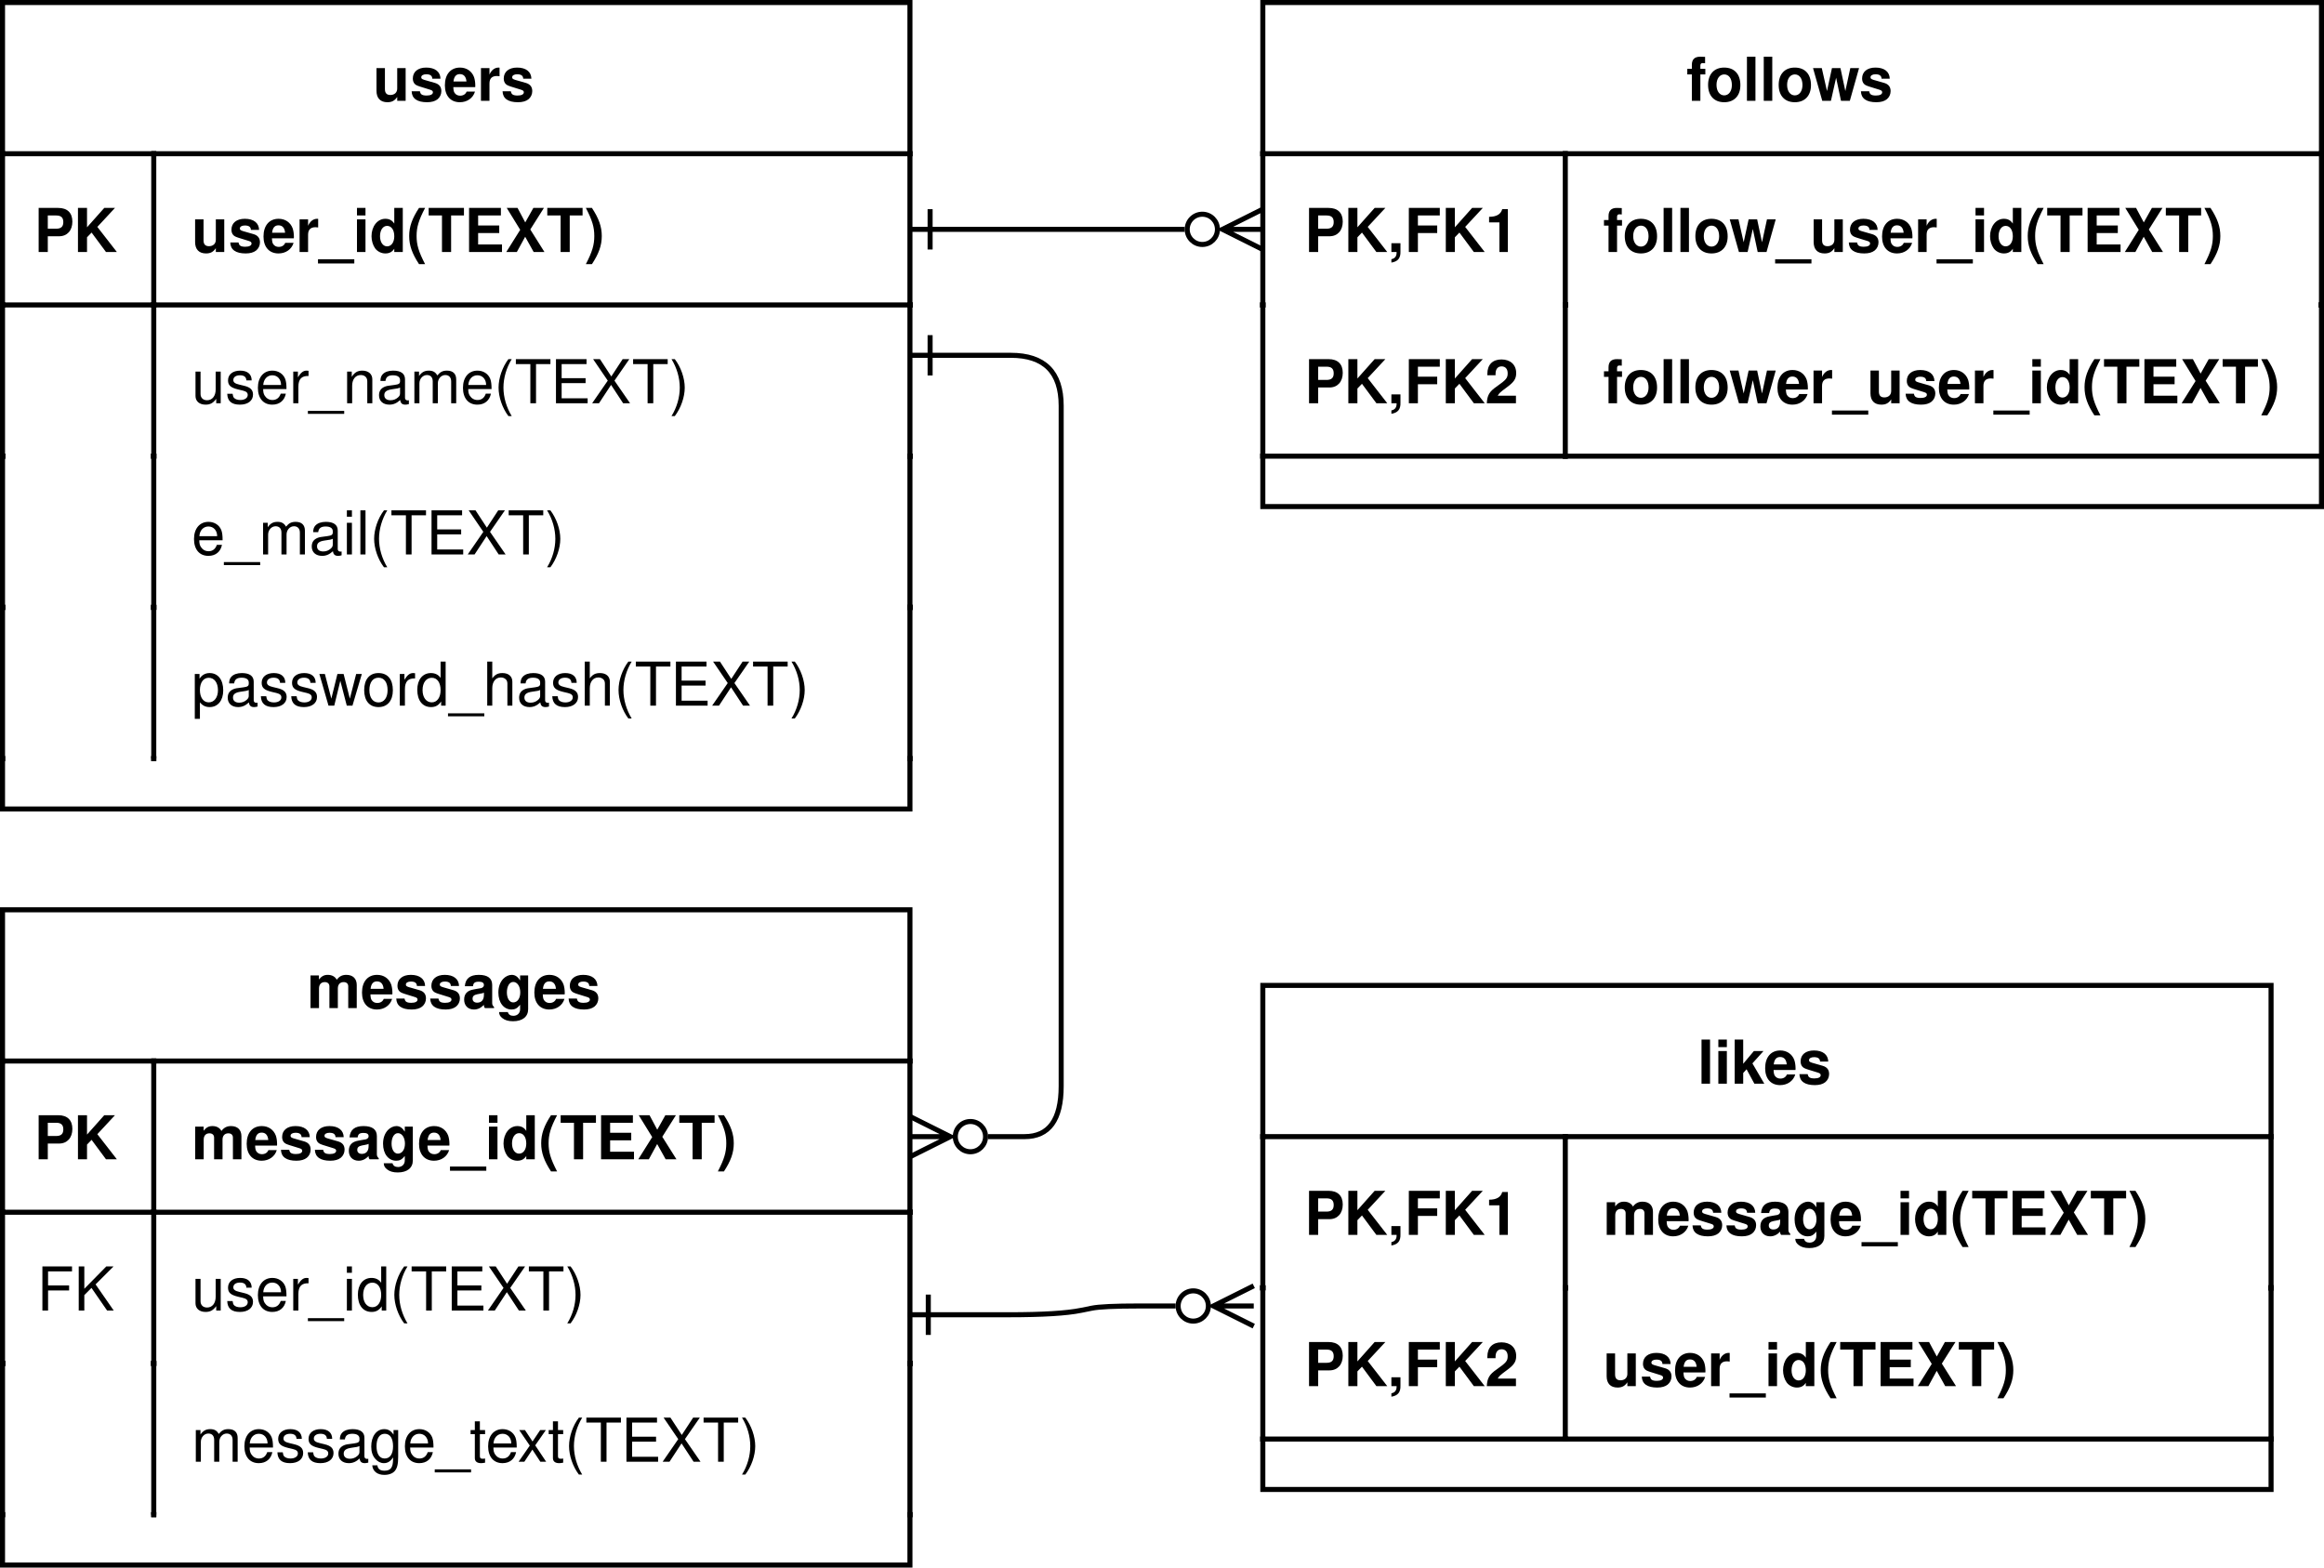
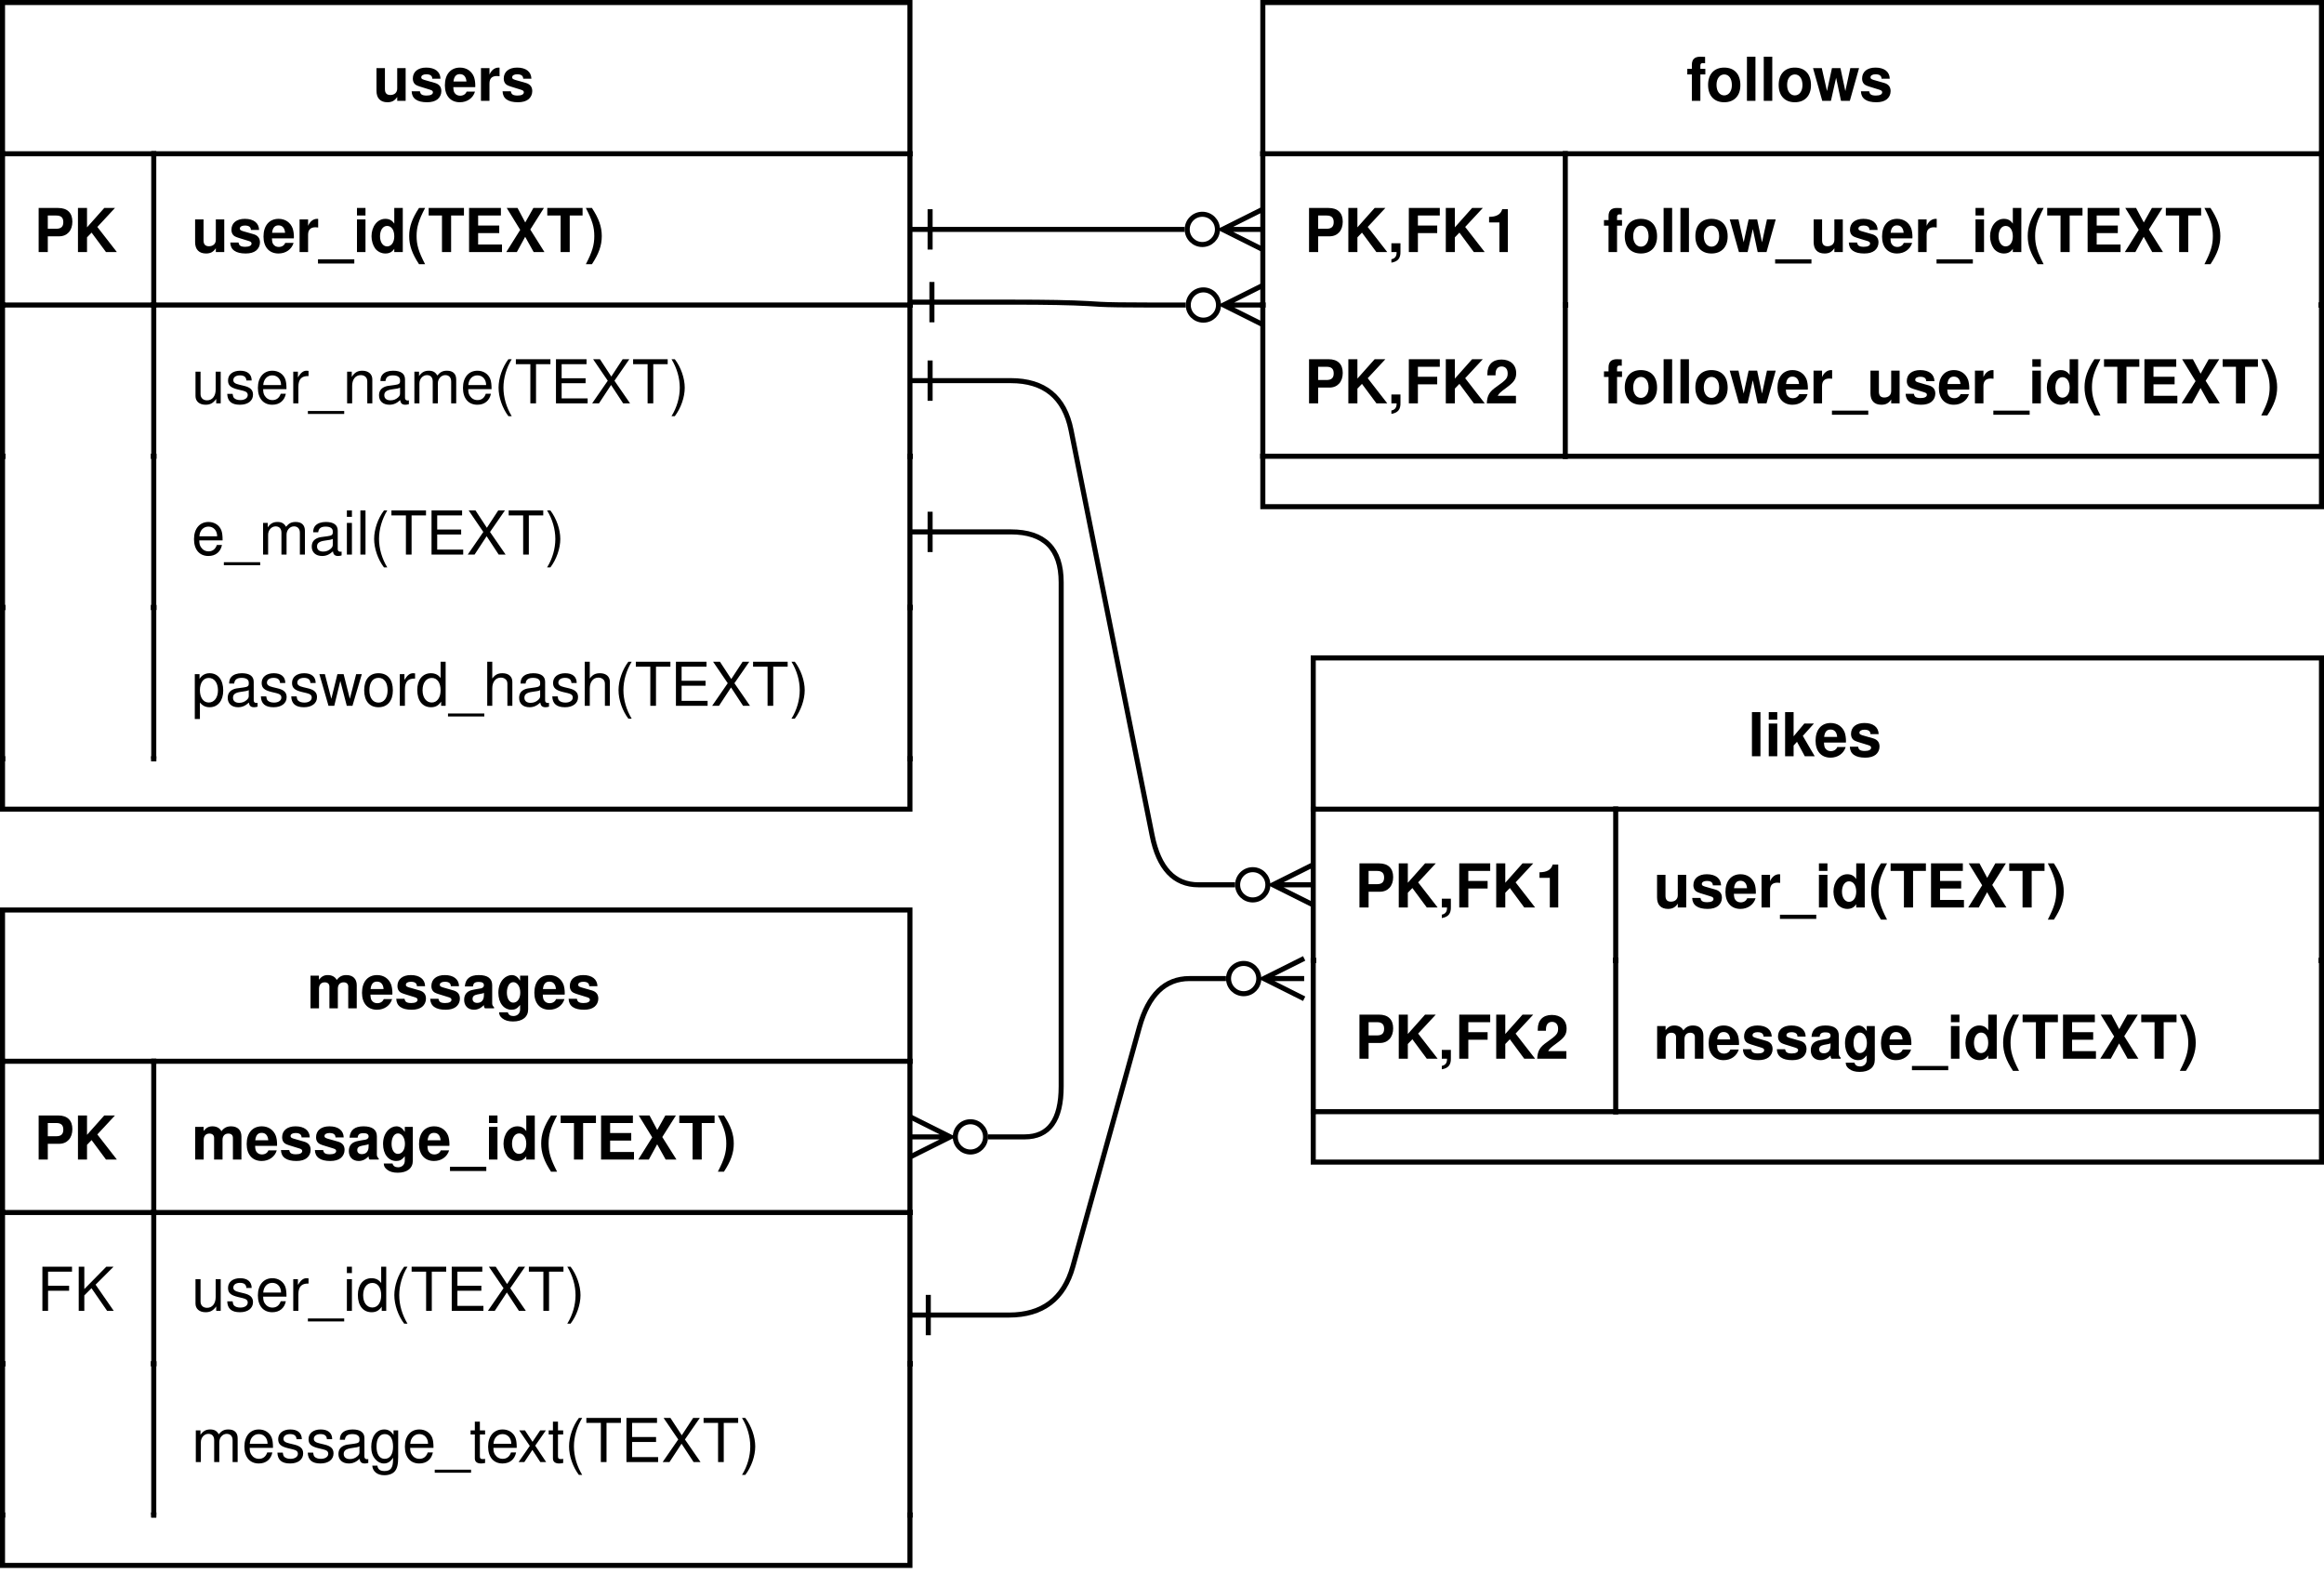
- <svg xmlns="http://www.w3.org/2000/svg" version="1.1" width="461px" height="311px" viewBox="-0.5 -0.5 461 311" content="&lt;mxfile&gt;&lt;diagram id=&quot;FJZnvA-eSlXogMkOum1g&quot; name=&quot;ページ1&quot;&gt;7VxRb+I4EP41ke4eDsWkIeTxoHRP2q5UdStd96nyEgPWmRg5poX99WcndhJw6CYhpSRQVVVm4gzOfOPP9oyL5YyXmy8MrhbfaICI1beDjeXcWv3+jTcQf6VimygccJMo5gwHiQpkiu/4F1JKW2nXOEDRTkNOKeF4tauc0jBEU76jg4zRt91mM0p2P3UF58hQfJ9CYmr/xQFfJNph38v0/yA8X+hPBgM/ubOEurF6k2gBA/qWUzkTyxkzSnlytdyMEZG+035Jnrs7cDftGEMhL/NAP3ngFZK1erd1hFikOse3+o1FP1fyksOfUjWKOGRcAePYQiFczSEOERMKEMuEwFWE4+aJZoFJcA+3dM21IS2NZniDgscEF9lWQHQvjElRGp8J499VZ+RtSPA8FNdT8ZbyE0cMRaIv9zDiqoXpB+WaV8Q42uRUyi9fEF0izraiiY5SBZGK0aES3zLAgdYt8mAPlBKqIJunljMcxIWCohgWx4DlICLiHTmG5FHEOQznMTi7vpcODBhdPUE2R1wpVhRL101ehX9SL2NCxpRQCWFIQ2mJ05W6SdBMP/uTck6XGin15qnR+K3dkfgVfhjbPddyRXfHQgaZLH5lc8bHNIw4E4EjbSCB3xuSGBbg1y+NnyaVkoA5DeB1Y+D18LUaYjFRwQyxymDYe2DsjxkqPDcjMdcscBCgsNDLTmkv59zqVPSqMpY5oLI1SETwhpCjEV2HQWRAlfazFHpuIQm+4OCPp8nz05+fDKQmu6TtKFrBKQ7n98mTgz2k3Q9AenN4PLmNIl/KXLPQD1pBtPshcV5EOzgh0XpH4tX46EQB1vbKs+ygtIs7xLLDYpYN4RK1g2ebxrbLvAr0Vu3SmdWIgwKyPcis/gmZFQBwJGKfx62/cbIKxk6zKwDmVh69LCEmbSfXuuB2ml7t68L1+IUr6J+SX+1urF2z0Luo1SuwzfXrCkbRG2XBywJGi7bTbF2Mu0yzZfKwKJgjnX0RDsR8+4gI5JiGk+xOkqNJ0uVionZGC74katihMPhb1iSEOHn8hRh9ot9guI3viJ4+68EqhR9S6LlavN3kb95utbTB/FlbF9e5p4SUPSQF/Uyc0M/6kQRfrLzD0j/qY4KcVBA3yjt0zabKPcqDXE8tQvTUSJKeK0sfwC5KtWsliz3+inZ68U6EPchpKIvdtBqj54WbvahKXkg9lUWUacj3e37+Z9esTjRqs4lTDLN1MpjmbmuJogjO0bWUYxmlnNIZK9DExO8eu6/qYDEnjdezrOa45laqpeUct/xQ6dBazTWnbcWGHa/pVIC7y8s21yzHniPjnnRzXJ1xT1nWcc0S7N1nM26t3XEaepdFuGY2qlUV9Max7TS7HpvHurKrddrSjmumrlrJrV5pJ3eJW/2Di1nhBd4pgi0PcJcJ1jMJdiZIU6ZUrrmcjDkPn8tNz4kXJguPOn50LJN2cO7zyo/aw7mcQsgaOTBm0qfM5YzvvoJqyJ1JRieNwEqT4KBRTixjreGzY2Z+O6HEl1btM+pldSpAvtkFqFPT4vCaR2+AewtC48O4d1icRxfc+9n7j3rcO6yVTW8995rZ9IR7BfFeAPtWAL3L7OubMzDB/13Ly0Vbkr7nmiT77gGGY1jWb8e8eNI9SRqtR+1JiiBrYl70D86L7dyT+Bc5L/qXWmWuAPc7M+JNszNiGXMN49+OKvNJ9yPVebdoP/JhvGtWmVu9H/FrFZtbz7stLzbXJN3KxedOki6wz+RI9l92z7Z9K3cuG/RiM+8ezJbSA2JYvHG8/7GtWiev9QFvu+f7Qyt/yHvgabn4mLcU9jtgBlvBOW59+CF/kFsvBM7nILcOvvR7heoe5PZ+Y6i5o9vALrGOOEVEA6uBfzJwHKdy/O3GdqnhUCpkB2bEuucescCrGbGOu2fIbypihZh9H1XSPPtSL2fyPw==&lt;/diagram&gt;&lt;/mxfile&gt;">
+ <svg xmlns="http://www.w3.org/2000/svg" version="1.1" width="461px" height="312px" viewBox="-0.5 -0.5 461 312" content="&lt;mxfile&gt;&lt;diagram id=&quot;FJZnvA-eSlXogMkOum1g&quot; name=&quot;ページ1&quot;&gt;7Vxdb+I4FP01kXYfFsWkAfK4UDorTUeq2krbeao8xIC1IUaOaWF+/dqJnS+HNgkpkEBVVfGNc3HuOT62r00Na7LafqNwvfxBXOQZfdPdGtat0e/fODf8rzDsIoPdtyLDgmI3MoHE8IR/I2k0pXWDXRRkKjJCPIbXWeOM+D6asYwNUkres9XmxMt+6houkGZ4mkFPt/6LXbaMrKP+MLH/g/BiqT4ZDJzozgqqyvJNgiV0yXvKZE0Na0IJYdHVajtBnoidikv03N2eu3HDKPJZmQf60QNv0NvId9sEiAaycWyn3pi3cy0uGfwlTOOAQcokMJbJDTzUDGIfUW4AYdnz4DrAYfXIssSeew93ZMOUI1Uaz/EWuY8RLqIuh+ieOxNF4XzOnT/Jxojb0MMLn1/P+FuKTxxTFPC23MOAyRp6HGRo3hBlaJsyybh8Q2SFGN3xKoqlEiLJ0ZEsvieAA2VbpsEeSCOUJFvEnhMc+IWEohgWS4NlLyL8HRmG3iPnOfQXITjZ2IsAupSsnyFdICYNa4JF6KZvPD5xlLHnTYhHBIQ+8YUnRtbypofm6tlfhDGyUkjJN4+dhm9tj/kvj8PE7NmGzZs74WWQlPmvqE7ZhPgBo5w4wgfi+L0jgWEBfv3S+EnArJKAWQ3gdaPh9fC9GmKhUMEEscpgmDkw8n2G8MjNvVBrlth1kV8YZat0lFNhtSpGVTpLAlDZG/Q4eX3I0JhsfDfQoIrbWQo9u1AEX7H7x/P05fnPEwOpxC6qOw7WcIb9xX305CCHtP0FSG/39ye7UeRLuWsW+kErhDZPifMS2sERhXZ4IF6N907kYuWvvMoOSoe4Qyo7KlZZH65QO3S2aWy7rKtALdUuXVk1HhSI7V5ldY6orACAAxE7nbZ+EmRJxk6rKwD6Uh69riD22i6udcHttLya14nr4RNX0D+mvprdmLsm1Luo2Ssw9fnrGgbBO6Hu6xIGy7bLbF2MuyyzZfKwyF0glX3hAcRs94g8yDDxp8mdKEcTpcv5QG2Nl2zlyW6HfPdvsSfBi9PH34iSZ/ID+rvwDm/pi+qsovBTFHq2Kt5u0zdvd6q0xexFeefXqad4KXlIFNQzYUI/aUdEvtB4h0V85Me4qVIBb2R0yIbOZHhkBJkaWnhxKHuSiFxZ+QBmUapdGWkY8TeUacUHDHsQw1DC3Xg3Ro0LNzlWRS8kn0oYpTtynJ6T/sm6VYlG5TYKiua2TgZTX22tUBDABbpu5RjaVk7pjBVoYuC3D11XdXAzJ+brWe7m2PpSqqXbOXb5rtKhuZqtD9tSDTu+p1MB7i5P22x9O/YcFfeoi+PqinvMbR1b34K9O7Xi1lodx9S7LMHVs1Gt2kFvHNtOq+uheayruhrH3dqx9dRVK7V1WDrIXdJWZ+9klkeBdUpgywPcZYEd6gI756IpUirXXE6inPvP5cbnxAuThQcdPzpUSTs49g3L99r9uZxCyBo5MKbLp8jlTO6+g2rInUlGJ2ZgpUFw0KgmlvHW8NkxPb8dSeJrq9YZ9bI6FSDfZgHq1LA4uubRG9DeAmp8mfaOivPoXHtPvf6op72jWtn01muvnk2PtJcL7wWobwXQu6y+jj4Ce/i/6/ZyFPnc/jIoENkPDzAcorJOO8bFo65JYrYetCYpgqyJcdHZOy62c03iXOS46Ojj4gUMhxWw/mA4vGl2OCzjrmHw27HFfNTFSHXRLVqMfJno6lvMrV6MOLV2mlsvuvpO82Uc7akAd5d1F5hnciT7L7Nnmo6ROpcNeqGbDw9mi9IDopi/cbj+MY1aJ6/VAW+z5zgjI33IezBU5eJj3qKQb4BOtoJz3OrwQ/ogt5oLnM9BbkU+NakHOTKWPsg9/MRRc0e3gVliKnEMRgPjy79kkGVxKeKXImf8beM0O+1zZycY1mSnZeccOV/HTnBqvS3SvWqcq/clmgrszDHsU7oO9knpCbkJspSKd9wqczPnCOQdNcnN0ypnnYE7JiOfPWQFt87UIe4P3Fs/1SfE5AQ4NScCDbB5dGo2577wU/8LXcNPHNVmMy8m/+Uvqp78q0Rr+j8=&lt;/diagram&gt;&lt;/mxfile&gt;">
  <defs>
    <clipPath id="mx-clip-0-30-30-30-0">
      <rect x="0" y="30" width="30" height="30" />
    </clipPath>
    <clipPath id="mx-clip-36-30-144-30-0">
      <rect x="36" y="30" width="144" height="30" />
    </clipPath>
    <clipPath id="mx-clip-36-60-144-30-0">
      <rect x="36" y="60" width="144" height="30" />
    </clipPath>
    <clipPath id="mx-clip-36-90-144-30-0">
      <rect x="36" y="90" width="144" height="30" />
    </clipPath>
    <clipPath id="mx-clip-36-120-144-30-0">
      <rect x="36" y="120" width="144" height="30" />
    </clipPath>
    <clipPath id="mx-clip-0-210-30-30-0">
      <rect x="0" y="210" width="30" height="30" />
    </clipPath>
    <clipPath id="mx-clip-36-210-144-30-0">
      <rect x="36" y="210" width="144" height="30" />
    </clipPath>
    <clipPath id="mx-clip-0-240-30-30-0">
      <rect x="0" y="240" width="30" height="30" />
    </clipPath>
    <clipPath id="mx-clip-36-240-144-30-0">
      <rect x="36" y="240" width="144" height="30" />
    </clipPath>
    <clipPath id="mx-clip-36-270-144-30-0">
      <rect x="36" y="270" width="144" height="30" />
    </clipPath>
    <clipPath id="mx-clip-250-30-60-30-0">
      <rect x="250" y="30" width="60" height="30" />
    </clipPath>
    <clipPath id="mx-clip-316-30-144-30-0">
      <rect x="316" y="30" width="144" height="30" />
    </clipPath>
    <clipPath id="mx-clip-250-60-60-30-0">
      <rect x="250" y="60" width="60" height="30" />
    </clipPath>
    <clipPath id="mx-clip-316-60-144-30-0">
      <rect x="316" y="60" width="144" height="30" />
    </clipPath>
-     <clipPath id="mx-clip-250-225-60-30-0">
-       <rect x="250" y="225" width="60" height="30" />
+     <clipPath id="mx-clip-260-160-60-30-0">
+       <rect x="260" y="160" width="60" height="30" />
    </clipPath>
-     <clipPath id="mx-clip-316-225-134-30-0">
-       <rect x="316" y="225" width="134" height="30" />
+     <clipPath id="mx-clip-326-160-134-30-0">
+       <rect x="326" y="160" width="134" height="30" />
    </clipPath>
-     <clipPath id="mx-clip-250-255-60-30-0">
-       <rect x="250" y="255" width="60" height="30" />
+     <clipPath id="mx-clip-260-190-60-30-0">
+       <rect x="260" y="190" width="60" height="30" />
    </clipPath>
-     <clipPath id="mx-clip-316-255-134-30-0">
-       <rect x="316" y="255" width="134" height="30" />
+     <clipPath id="mx-clip-326-190-134-30-0">
+       <rect x="326" y="190" width="134" height="30" />
    </clipPath>
  </defs>
  <g>
    <path d="M 0 30 L 0 0 L 180 0 L 180 30" fill="rgb(255, 255, 255)" stroke="rgb(0, 0, 0)" stroke-miterlimit="10" pointer-events="all" />
    <path d="M 0 30 L 0 160 L 180 160 L 180 30" fill="none" stroke="rgb(0, 0, 0)" stroke-miterlimit="10" pointer-events="none" />
    <path d="M 0 30 L 180 30" fill="none" stroke="rgb(0, 0, 0)" stroke-miterlimit="10" pointer-events="none" />
    <path d="M 30 30 L 30 60 L 30 90 L 30 120 L 30 150" fill="none" stroke="rgb(0, 0, 0)" stroke-miterlimit="10" pointer-events="none" />
    <g fill="rgb(0, 0, 0)" font-family="Helvetica" font-weight="bold" pointer-events="none" text-anchor="middle" font-size="12px">
      <text x="89.5" y="19.5">users</text>
    </g>
    <path d="M 0 30 M 180 30 M 180 60 L 0 60" fill="none" stroke="rgb(0, 0, 0)" stroke-linecap="square" stroke-miterlimit="10" pointer-events="none" />
    <path d="M 0 30 M 30 30 M 30 60 M 0 60" fill="none" stroke="rgb(0, 0, 0)" stroke-linecap="square" stroke-miterlimit="10" pointer-events="none" />
    <g fill="rgb(0, 0, 0)" font-family="Helvetica" font-weight="bold" pointer-events="none" clip-path="url(#mx-clip-0-30-30-30-0)" text-anchor="middle" font-size="12px">
      <text x="14.5" y="49.5">PK</text>
    </g>
    <path d="M 30 30 M 180 30 M 180 60 M 30 60" fill="none" stroke="rgb(0, 0, 0)" stroke-linecap="square" stroke-miterlimit="10" pointer-events="none" />
    <g fill="rgb(0, 0, 0)" font-family="Helvetica" font-weight="bold" text-decoration="underline" pointer-events="none" clip-path="url(#mx-clip-36-30-144-30-0)" font-size="12px">
      <text x="37.5" y="49.5">user_id(TEXT)</text>
    </g>
    <path d="M 0 60 M 180 60 M 180 90 M 0 90" fill="none" stroke="rgb(0, 0, 0)" stroke-linecap="square" stroke-miterlimit="10" pointer-events="none" />
    <path d="M 0 60 M 30 60 M 30 90 M 0 90" fill="none" stroke="rgb(0, 0, 0)" stroke-linecap="square" stroke-miterlimit="10" pointer-events="none" />
    <path d="M 30 60 M 180 60 M 180 90 M 30 90" fill="none" stroke="rgb(0, 0, 0)" stroke-linecap="square" stroke-miterlimit="10" pointer-events="none" />
    <g fill="rgb(0, 0, 0)" font-family="Helvetica" pointer-events="none" clip-path="url(#mx-clip-36-60-144-30-0)" font-size="12px">
      <text x="37.5" y="79.5">user_name(TEXT)</text>
    </g>
    <path d="M 0 90 M 180 90 M 180 120 M 0 120" fill="none" stroke="rgb(0, 0, 0)" stroke-linecap="square" stroke-miterlimit="10" pointer-events="none" />
    <path d="M 0 90 M 30 90 M 30 120 M 0 120" fill="none" stroke="rgb(0, 0, 0)" stroke-linecap="square" stroke-miterlimit="10" pointer-events="none" />
    <path d="M 30 90 M 180 90 M 180 120 M 30 120" fill="none" stroke="rgb(0, 0, 0)" stroke-linecap="square" stroke-miterlimit="10" pointer-events="none" />
    <g fill="rgb(0, 0, 0)" font-family="Helvetica" pointer-events="none" clip-path="url(#mx-clip-36-90-144-30-0)" font-size="12px">
      <text x="37.5" y="109.5">e_mail(TEXT)</text>
    </g>
    <path d="M 0 120 M 180 120 M 180 150 M 0 150" fill="none" stroke="rgb(0, 0, 0)" stroke-linecap="square" stroke-miterlimit="10" pointer-events="none" />
    <path d="M 0 120 M 30 120 M 30 150 M 0 150" fill="none" stroke="rgb(0, 0, 0)" stroke-linecap="square" stroke-miterlimit="10" pointer-events="none" />
    <path d="M 30 120 M 180 120 M 180 150 M 30 150" fill="none" stroke="rgb(0, 0, 0)" stroke-linecap="square" stroke-miterlimit="10" pointer-events="none" />
    <g fill="rgb(0, 0, 0)" font-family="Helvetica" pointer-events="none" clip-path="url(#mx-clip-36-120-144-30-0)" font-size="12px">
      <text x="37.5" y="139.5">password_hash(TEXT)</text>
    </g>
    <path d="M 180 45 L 200 45 Q 210 45 215 45 L 217.5 45 Q 220 45 227.25 45 L 234.5 45" fill="none" stroke="rgb(0, 0, 0)" stroke-miterlimit="10" pointer-events="none" />
    <path d="M 184 41 L 184 49" fill="none" stroke="rgb(0, 0, 0)" stroke-miterlimit="10" pointer-events="none" />
    <ellipse cx="238" cy="45" rx="3" ry="3" fill="none" stroke="rgb(0, 0, 0)" pointer-events="none" />
    <path d="M 250 41 L 242 45 L 250 49 M 242 45 L 250 45" fill="none" stroke="rgb(0, 0, 0)" stroke-miterlimit="10" pointer-events="none" />
    <path d="M 0 210 L 0 180 L 180 180 L 180 210" fill="rgb(255, 255, 255)" stroke="rgb(0, 0, 0)" stroke-miterlimit="10" pointer-events="none" />
    <path d="M 0 210 L 0 310 L 180 310 L 180 210" fill="none" stroke="rgb(0, 0, 0)" stroke-miterlimit="10" pointer-events="none" />
    <path d="M 0 210 L 180 210" fill="none" stroke="rgb(0, 0, 0)" stroke-miterlimit="10" pointer-events="none" />
    <path d="M 30 210 L 30 240 L 30 270 L 30 300" fill="none" stroke="rgb(0, 0, 0)" stroke-miterlimit="10" pointer-events="none" />
    <g fill="rgb(0, 0, 0)" font-family="Helvetica" font-weight="bold" pointer-events="none" text-anchor="middle" font-size="12px">
      <text x="89.5" y="199.5">messages</text>
    </g>
    <path d="M 0 210 M 180 210 M 180 240 L 0 240" fill="none" stroke="rgb(0, 0, 0)" stroke-linecap="square" stroke-miterlimit="10" pointer-events="none" />
    <path d="M 0 210 M 30 210 M 30 240 M 0 240" fill="none" stroke="rgb(0, 0, 0)" stroke-linecap="square" stroke-miterlimit="10" pointer-events="none" />
    <g fill="rgb(0, 0, 0)" font-family="Helvetica" font-weight="bold" pointer-events="none" clip-path="url(#mx-clip-0-210-30-30-0)" text-anchor="middle" font-size="12px">
      <text x="14.5" y="229.5">PK</text>
    </g>
    <path d="M 30 210 M 180 210 M 180 240 M 30 240" fill="none" stroke="rgb(0, 0, 0)" stroke-linecap="square" stroke-miterlimit="10" pointer-events="none" />
    <g fill="rgb(0, 0, 0)" font-family="Helvetica" font-weight="bold" text-decoration="underline" pointer-events="none" clip-path="url(#mx-clip-36-210-144-30-0)" font-size="12px">
      <text x="37.5" y="229.5">message_id(TEXT)</text>
    </g>
    <path d="M 0 240 M 180 240 M 180 270 M 0 270" fill="none" stroke="rgb(0, 0, 0)" stroke-linecap="square" stroke-miterlimit="10" pointer-events="none" />
    <path d="M 0 240 M 30 240 M 30 270 M 0 270" fill="none" stroke="rgb(0, 0, 0)" stroke-linecap="square" stroke-miterlimit="10" pointer-events="none" />
    <g fill="rgb(0, 0, 0)" font-family="Helvetica" pointer-events="none" clip-path="url(#mx-clip-0-240-30-30-0)" text-anchor="middle" font-size="12px">
      <text x="14.5" y="259.5">FK</text>
    </g>
    <path d="M 30 240 M 180 240 M 180 270 M 30 270" fill="none" stroke="rgb(0, 0, 0)" stroke-linecap="square" stroke-miterlimit="10" pointer-events="none" />
    <g fill="rgb(0, 0, 0)" font-family="Helvetica" pointer-events="none" clip-path="url(#mx-clip-36-240-144-30-0)" font-size="12px">
      <text x="37.5" y="259.5">user_id(TEXT)</text>
    </g>
    <path d="M 0 270 M 180 270 M 180 300 M 0 300" fill="none" stroke="rgb(0, 0, 0)" stroke-linecap="square" stroke-miterlimit="10" pointer-events="none" />
    <path d="M 0 270 M 30 270 M 30 300 M 0 300" fill="none" stroke="rgb(0, 0, 0)" stroke-linecap="square" stroke-miterlimit="10" pointer-events="none" />
    <path d="M 30 270 M 180 270 M 180 300 M 30 300" fill="none" stroke="rgb(0, 0, 0)" stroke-linecap="square" stroke-miterlimit="10" pointer-events="none" />
    <g fill="rgb(0, 0, 0)" font-family="Helvetica" pointer-events="none" clip-path="url(#mx-clip-36-270-144-30-0)" font-size="12px">
      <text x="37.5" y="289.5">message_text(TEXT)</text>
    </g>
    <path d="M 250 30 L 250 0 L 460 0 L 460 30" fill="rgb(255, 255, 255)" stroke="rgb(0, 0, 0)" stroke-miterlimit="10" pointer-events="none" />
    <path d="M 250 30 L 250 100 L 460 100 L 460 30" fill="none" stroke="rgb(0, 0, 0)" stroke-miterlimit="10" pointer-events="none" />
    <path d="M 250 30 L 460 30" fill="none" stroke="rgb(0, 0, 0)" stroke-miterlimit="10" pointer-events="none" />
    <path d="M 310 30 L 310 60 L 310 90" fill="none" stroke="rgb(0, 0, 0)" stroke-miterlimit="10" pointer-events="none" />
    <g fill="rgb(0, 0, 0)" font-family="Helvetica" font-weight="bold" pointer-events="none" text-anchor="middle" font-size="12px">
      <text x="354.5" y="19.5">follows</text>
    </g>
    <path d="M 250 30 M 460 30 M 460 60 M 250 60" fill="none" stroke="rgb(0, 0, 0)" stroke-linecap="square" stroke-miterlimit="10" pointer-events="none" />
    <path d="M 250 30 M 310 30 M 310 60 M 250 60" fill="none" stroke="rgb(0, 0, 0)" stroke-linecap="square" stroke-miterlimit="10" pointer-events="none" />
    <g fill="rgb(0, 0, 0)" font-family="Helvetica" font-weight="bold" pointer-events="none" clip-path="url(#mx-clip-250-30-60-30-0)" text-anchor="middle" font-size="12px">
      <text x="279.5" y="49.5">PK,FK1</text>
    </g>
    <path d="M 310 30 M 460 30 M 460 60 M 310 60" fill="none" stroke="rgb(0, 0, 0)" stroke-linecap="square" stroke-miterlimit="10" pointer-events="none" />
    <g fill="rgb(0, 0, 0)" font-family="Helvetica" font-weight="bold" text-decoration="underline" pointer-events="none" clip-path="url(#mx-clip-316-30-144-30-0)" font-size="12px">
      <text x="317.5" y="49.5">follow_user_id(TEXT)</text>
    </g>
    <path d="M 250 60 M 460 60 M 460 90 L 250 90" fill="none" stroke="rgb(0, 0, 0)" stroke-linecap="square" stroke-miterlimit="10" pointer-events="none" />
    <path d="M 250 60 M 310 60 M 310 90 M 250 90" fill="none" stroke="rgb(0, 0, 0)" stroke-linecap="square" stroke-miterlimit="10" pointer-events="none" />
    <g fill="rgb(0, 0, 0)" font-family="Helvetica" font-weight="bold" pointer-events="none" clip-path="url(#mx-clip-250-60-60-30-0)" text-anchor="middle" font-size="12px">
      <text x="279.5" y="79.5">PK,FK2</text>
    </g>
    <path d="M 310 60 M 460 60 M 460 90 M 310 90" fill="none" stroke="rgb(0, 0, 0)" stroke-linecap="square" stroke-miterlimit="10" pointer-events="none" />
    <g fill="rgb(0, 0, 0)" font-family="Helvetica" font-weight="bold" text-decoration="underline" pointer-events="none" clip-path="url(#mx-clip-316-60-144-30-0)" font-size="12px">
      <text x="317.5" y="79.5">follower_user_id(TEXT)</text>
    </g>
-     <path d="M 250 225 L 250 195 L 450 195 L 450 225" fill="rgb(255, 255, 255)" stroke="rgb(0, 0, 0)" stroke-miterlimit="10" pointer-events="none" />
-     <path d="M 250 225 L 250 295 L 450 295 L 450 225" fill="none" stroke="rgb(0, 0, 0)" stroke-miterlimit="10" pointer-events="none" />
-     <path d="M 250 225 L 450 225" fill="none" stroke="rgb(0, 0, 0)" stroke-miterlimit="10" pointer-events="none" />
-     <path d="M 310 225 L 310 255 L 310 285" fill="none" stroke="rgb(0, 0, 0)" stroke-miterlimit="10" pointer-events="none" />
+     <path d="M 260 160 L 260 130 L 460 130 L 460 160" fill="rgb(255, 255, 255)" stroke="rgb(0, 0, 0)" stroke-miterlimit="10" pointer-events="none" />
+     <path d="M 260 160 L 260 230 L 460 230 L 460 160" fill="none" stroke="rgb(0, 0, 0)" stroke-miterlimit="10" pointer-events="none" />
+     <path d="M 260 160 L 460 160" fill="none" stroke="rgb(0, 0, 0)" stroke-miterlimit="10" pointer-events="none" />
+     <path d="M 320 160 L 320 190 L 320 220" fill="none" stroke="rgb(0, 0, 0)" stroke-miterlimit="10" pointer-events="none" />
    <g fill="rgb(0, 0, 0)" font-family="Helvetica" font-weight="bold" pointer-events="none" text-anchor="middle" font-size="12px">
-       <text x="349.5" y="214.5">likes</text>
+       <text x="359.5" y="149.5">likes</text>
    </g>
-     <path d="M 250 225 M 450 225 M 450 255 M 250 255" fill="none" stroke="rgb(0, 0, 0)" stroke-linecap="square" stroke-miterlimit="10" pointer-events="none" />
-     <path d="M 250 225 M 310 225 M 310 255 M 250 255" fill="none" stroke="rgb(0, 0, 0)" stroke-linecap="square" stroke-miterlimit="10" pointer-events="none" />
-     <g fill="rgb(0, 0, 0)" font-family="Helvetica" font-weight="bold" pointer-events="none" clip-path="url(#mx-clip-250-225-60-30-0)" text-anchor="middle" font-size="12px">
-       <text x="279.5" y="244.5">PK,FK1</text>
+     <path d="M 260 160 M 460 160 M 460 190 M 260 190" fill="none" stroke="rgb(0, 0, 0)" stroke-linecap="square" stroke-miterlimit="10" pointer-events="none" />
+     <path d="M 260 160 M 320 160 M 320 190 M 260 190" fill="none" stroke="rgb(0, 0, 0)" stroke-linecap="square" stroke-miterlimit="10" pointer-events="none" />
+     <g fill="rgb(0, 0, 0)" font-family="Helvetica" font-weight="bold" pointer-events="none" clip-path="url(#mx-clip-260-160-60-30-0)" text-anchor="middle" font-size="12px">
+       <text x="289.5" y="179.5">PK,FK1</text>
    </g>
-     <path d="M 310 225 M 450 225 M 450 255 M 310 255" fill="none" stroke="rgb(0, 0, 0)" stroke-linecap="square" stroke-miterlimit="10" pointer-events="none" />
-     <g fill="rgb(0, 0, 0)" font-family="Helvetica" font-weight="bold" text-decoration="underline" pointer-events="none" clip-path="url(#mx-clip-316-225-134-30-0)" font-size="12px">
-       <text x="317.5" y="244.5">message_id(TEXT)</text>
+     <path d="M 320 160 M 460 160 M 460 190 M 320 190" fill="none" stroke="rgb(0, 0, 0)" stroke-linecap="square" stroke-miterlimit="10" pointer-events="none" />
+     <g fill="rgb(0, 0, 0)" font-family="Helvetica" font-weight="bold" text-decoration="underline" pointer-events="none" clip-path="url(#mx-clip-326-160-134-30-0)" font-size="12px">
+       <text x="327.5" y="179.5">user_id(TEXT)</text>
    </g>
-     <path d="M 250 255 M 450 255 M 450 285 L 250 285" fill="none" stroke="rgb(0, 0, 0)" stroke-linecap="square" stroke-miterlimit="10" pointer-events="none" />
-     <path d="M 250 255 M 310 255 M 310 285 M 250 285" fill="none" stroke="rgb(0, 0, 0)" stroke-linecap="square" stroke-miterlimit="10" pointer-events="none" />
-     <g fill="rgb(0, 0, 0)" font-family="Helvetica" font-weight="bold" pointer-events="none" clip-path="url(#mx-clip-250-255-60-30-0)" text-anchor="middle" font-size="12px">
-       <text x="279.5" y="274.5">PK,FK2</text>
+     <path d="M 260 190 M 460 190 M 460 220 L 260 220" fill="none" stroke="rgb(0, 0, 0)" stroke-linecap="square" stroke-miterlimit="10" pointer-events="none" />
+     <path d="M 260 190 M 320 190 M 320 220 M 260 220" fill="none" stroke="rgb(0, 0, 0)" stroke-linecap="square" stroke-miterlimit="10" pointer-events="none" />
+     <g fill="rgb(0, 0, 0)" font-family="Helvetica" font-weight="bold" pointer-events="none" clip-path="url(#mx-clip-260-190-60-30-0)" text-anchor="middle" font-size="12px">
+       <text x="289.5" y="209.5">PK,FK2</text>
    </g>
-     <path d="M 310 255 M 450 255 M 450 285 M 310 285" fill="none" stroke="rgb(0, 0, 0)" stroke-linecap="square" stroke-miterlimit="10" pointer-events="none" />
-     <g fill="rgb(0, 0, 0)" font-family="Helvetica" font-weight="bold" text-decoration="underline" pointer-events="none" clip-path="url(#mx-clip-316-255-134-30-0)" font-size="12px">
-       <text x="317.5" y="274.5">user_id(TEXT)</text>
+     <path d="M 320 190 M 460 190 M 460 220 M 320 220" fill="none" stroke="rgb(0, 0, 0)" stroke-linecap="square" stroke-miterlimit="10" pointer-events="none" />
+     <g fill="rgb(0, 0, 0)" font-family="Helvetica" font-weight="bold" text-decoration="underline" pointer-events="none" clip-path="url(#mx-clip-326-190-134-30-0)" font-size="12px">
+       <text x="327.5" y="209.5">message_id(TEXT)</text>
    </g>
-     <path d="M 179.64 260.34 L 199.64 260.34 Q 209.64 260.34 213.92 259.47 L 216.06 259.04 Q 218.2 258.6 225.45 258.6 L 232.7 258.6" fill="none" stroke="rgb(0, 0, 0)" stroke-miterlimit="10" pointer-events="none" />
+     <path d="M 179.64 260.34 L 199.64 260.34 Q 209.64 260.34 212.32 250.71 L 225.52 203.23 Q 228.2 193.6 235.45 193.6 L 242.7 193.6" fill="none" stroke="rgb(0, 0, 0)" stroke-miterlimit="10" pointer-events="none" />
    <path d="M 183.64 256.34 L 183.64 264.34" fill="none" stroke="rgb(0, 0, 0)" stroke-miterlimit="10" pointer-events="none" />
-     <ellipse cx="236.2" cy="258.6" rx="3" ry="3" fill="none" stroke="rgb(0, 0, 0)" pointer-events="none" />
-     <path d="M 248.2 254.6 L 240.2 258.6 L 248.2 262.6 M 240.2 258.6 L 248.2 258.6" fill="none" stroke="rgb(0, 0, 0)" stroke-miterlimit="10" pointer-events="none" />
-     <path d="M 180 69.99 L 200 69.99 Q 210 69.99 210 79.99 L 210 215 Q 210 225 202.75 225 L 195.5 225" fill="none" stroke="rgb(0, 0, 0)" stroke-miterlimit="10" pointer-events="none" />
-     <path d="M 184 65.99 L 184 73.99" fill="none" stroke="rgb(0, 0, 0)" stroke-miterlimit="10" pointer-events="none" />
+     <ellipse cx="246.2" cy="193.6" rx="3" ry="3" fill="none" stroke="rgb(0, 0, 0)" pointer-events="none" />
+     <path d="M 258.2 189.6 L 250.2 193.6 L 258.2 197.6 M 250.2 193.6 L 258.2 193.6" fill="none" stroke="rgb(0, 0, 0)" stroke-miterlimit="10" pointer-events="none" />
+     <path d="M 180 105 L 200 105 Q 210 105 210 115 L 210 215 Q 210 225 202.75 225 L 195.5 225" fill="none" stroke="rgb(0, 0, 0)" stroke-miterlimit="10" pointer-events="none" />
+     <path d="M 184 101 L 184 109" fill="none" stroke="rgb(0, 0, 0)" stroke-miterlimit="10" pointer-events="none" />
    <ellipse cx="192" cy="225" rx="3" ry="3" fill="none" stroke="rgb(0, 0, 0)" pointer-events="none" />
    <path d="M 180 229 L 188 225 L 180 221 M 188 225 L 180 225" fill="none" stroke="rgb(0, 0, 0)" stroke-miterlimit="10" pointer-events="none" />
+     <path d="M 180 75 L 200 75 Q 210 75 211.96 84.81 L 228.04 165.19 Q 230 175 237.25 175 L 244.5 175" fill="none" stroke="rgb(0, 0, 0)" stroke-miterlimit="10" pointer-events="none" />
+     <path d="M 184 71 L 184 79" fill="none" stroke="rgb(0, 0, 0)" stroke-miterlimit="10" pointer-events="none" />
+     <ellipse cx="248" cy="175" rx="3" ry="3" fill="none" stroke="rgb(0, 0, 0)" pointer-events="none" />
+     <path d="M 260 171 L 252 175 L 260 179 M 252 175 L 260 175" fill="none" stroke="rgb(0, 0, 0)" stroke-miterlimit="10" pointer-events="none" />
+     <path d="M 180.36 59.43 L 200.36 59.43 Q 210.36 59.43 215.29 59.71 L 217.75 59.86 Q 220.21 60 227.46 60 L 234.71 60" fill="none" stroke="rgb(0, 0, 0)" stroke-miterlimit="10" pointer-events="none" />
+     <path d="M 184.36 55.43 L 184.36 63.43" fill="none" stroke="rgb(0, 0, 0)" stroke-miterlimit="10" pointer-events="none" />
+     <ellipse cx="238.21" cy="60" rx="3" ry="3" fill="none" stroke="rgb(0, 0, 0)" pointer-events="none" />
+     <path d="M 250.21 56 L 242.21 60 L 250.21 64 M 242.21 60 L 250.21 60" fill="none" stroke="rgb(0, 0, 0)" stroke-miterlimit="10" pointer-events="none" />
  </g>
</svg>
